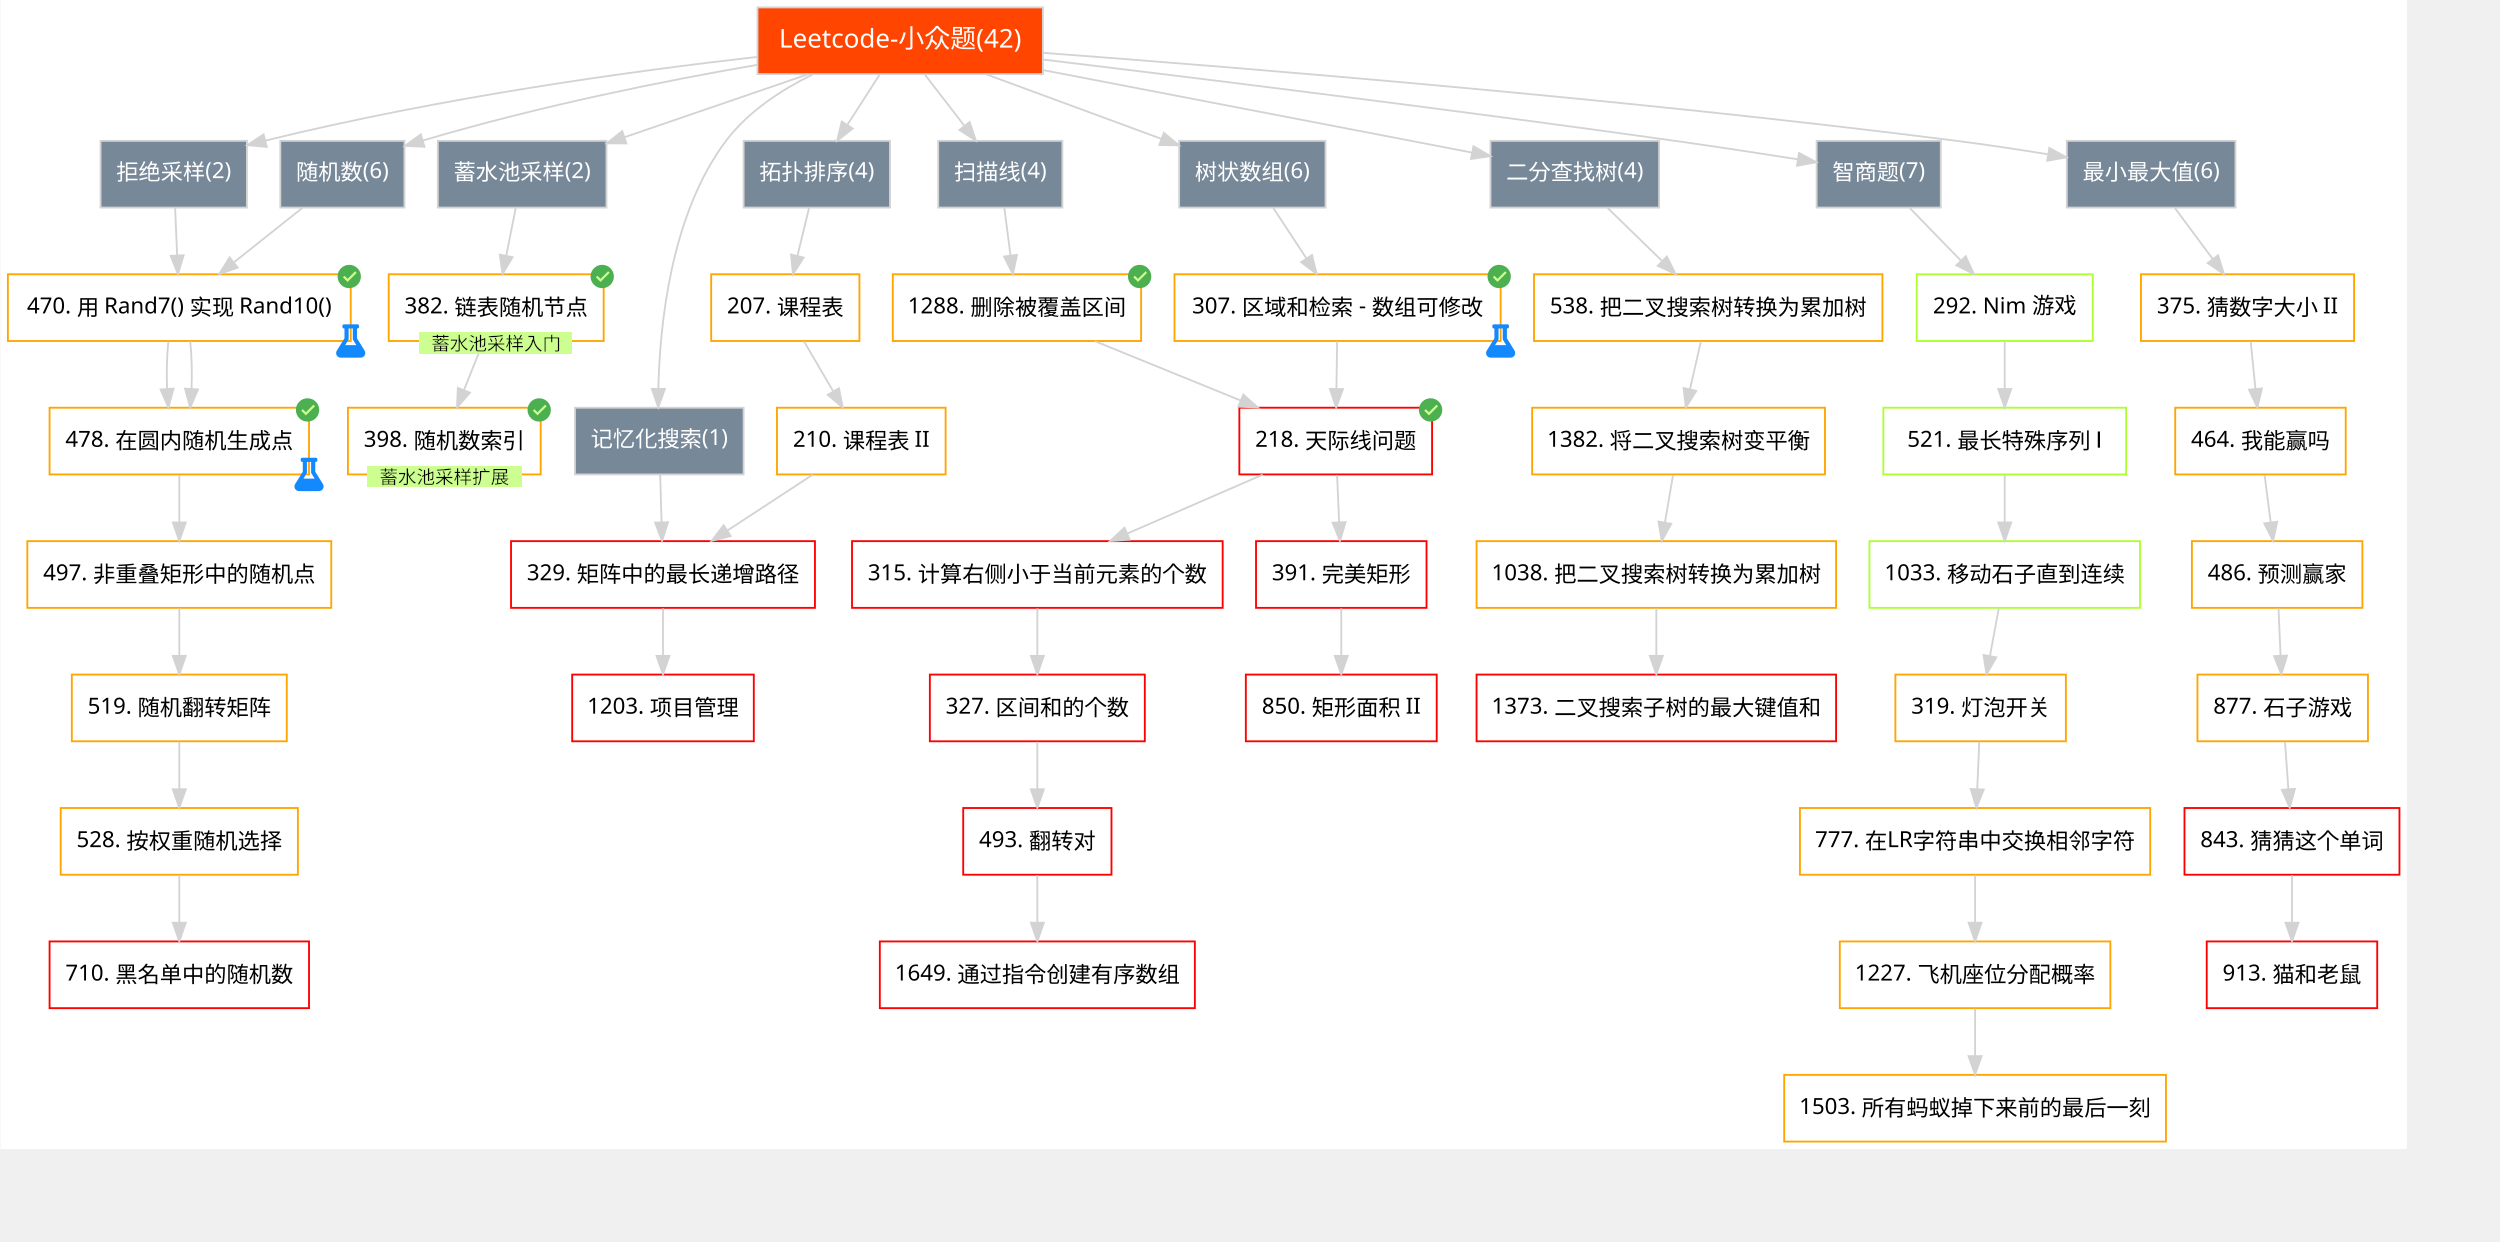
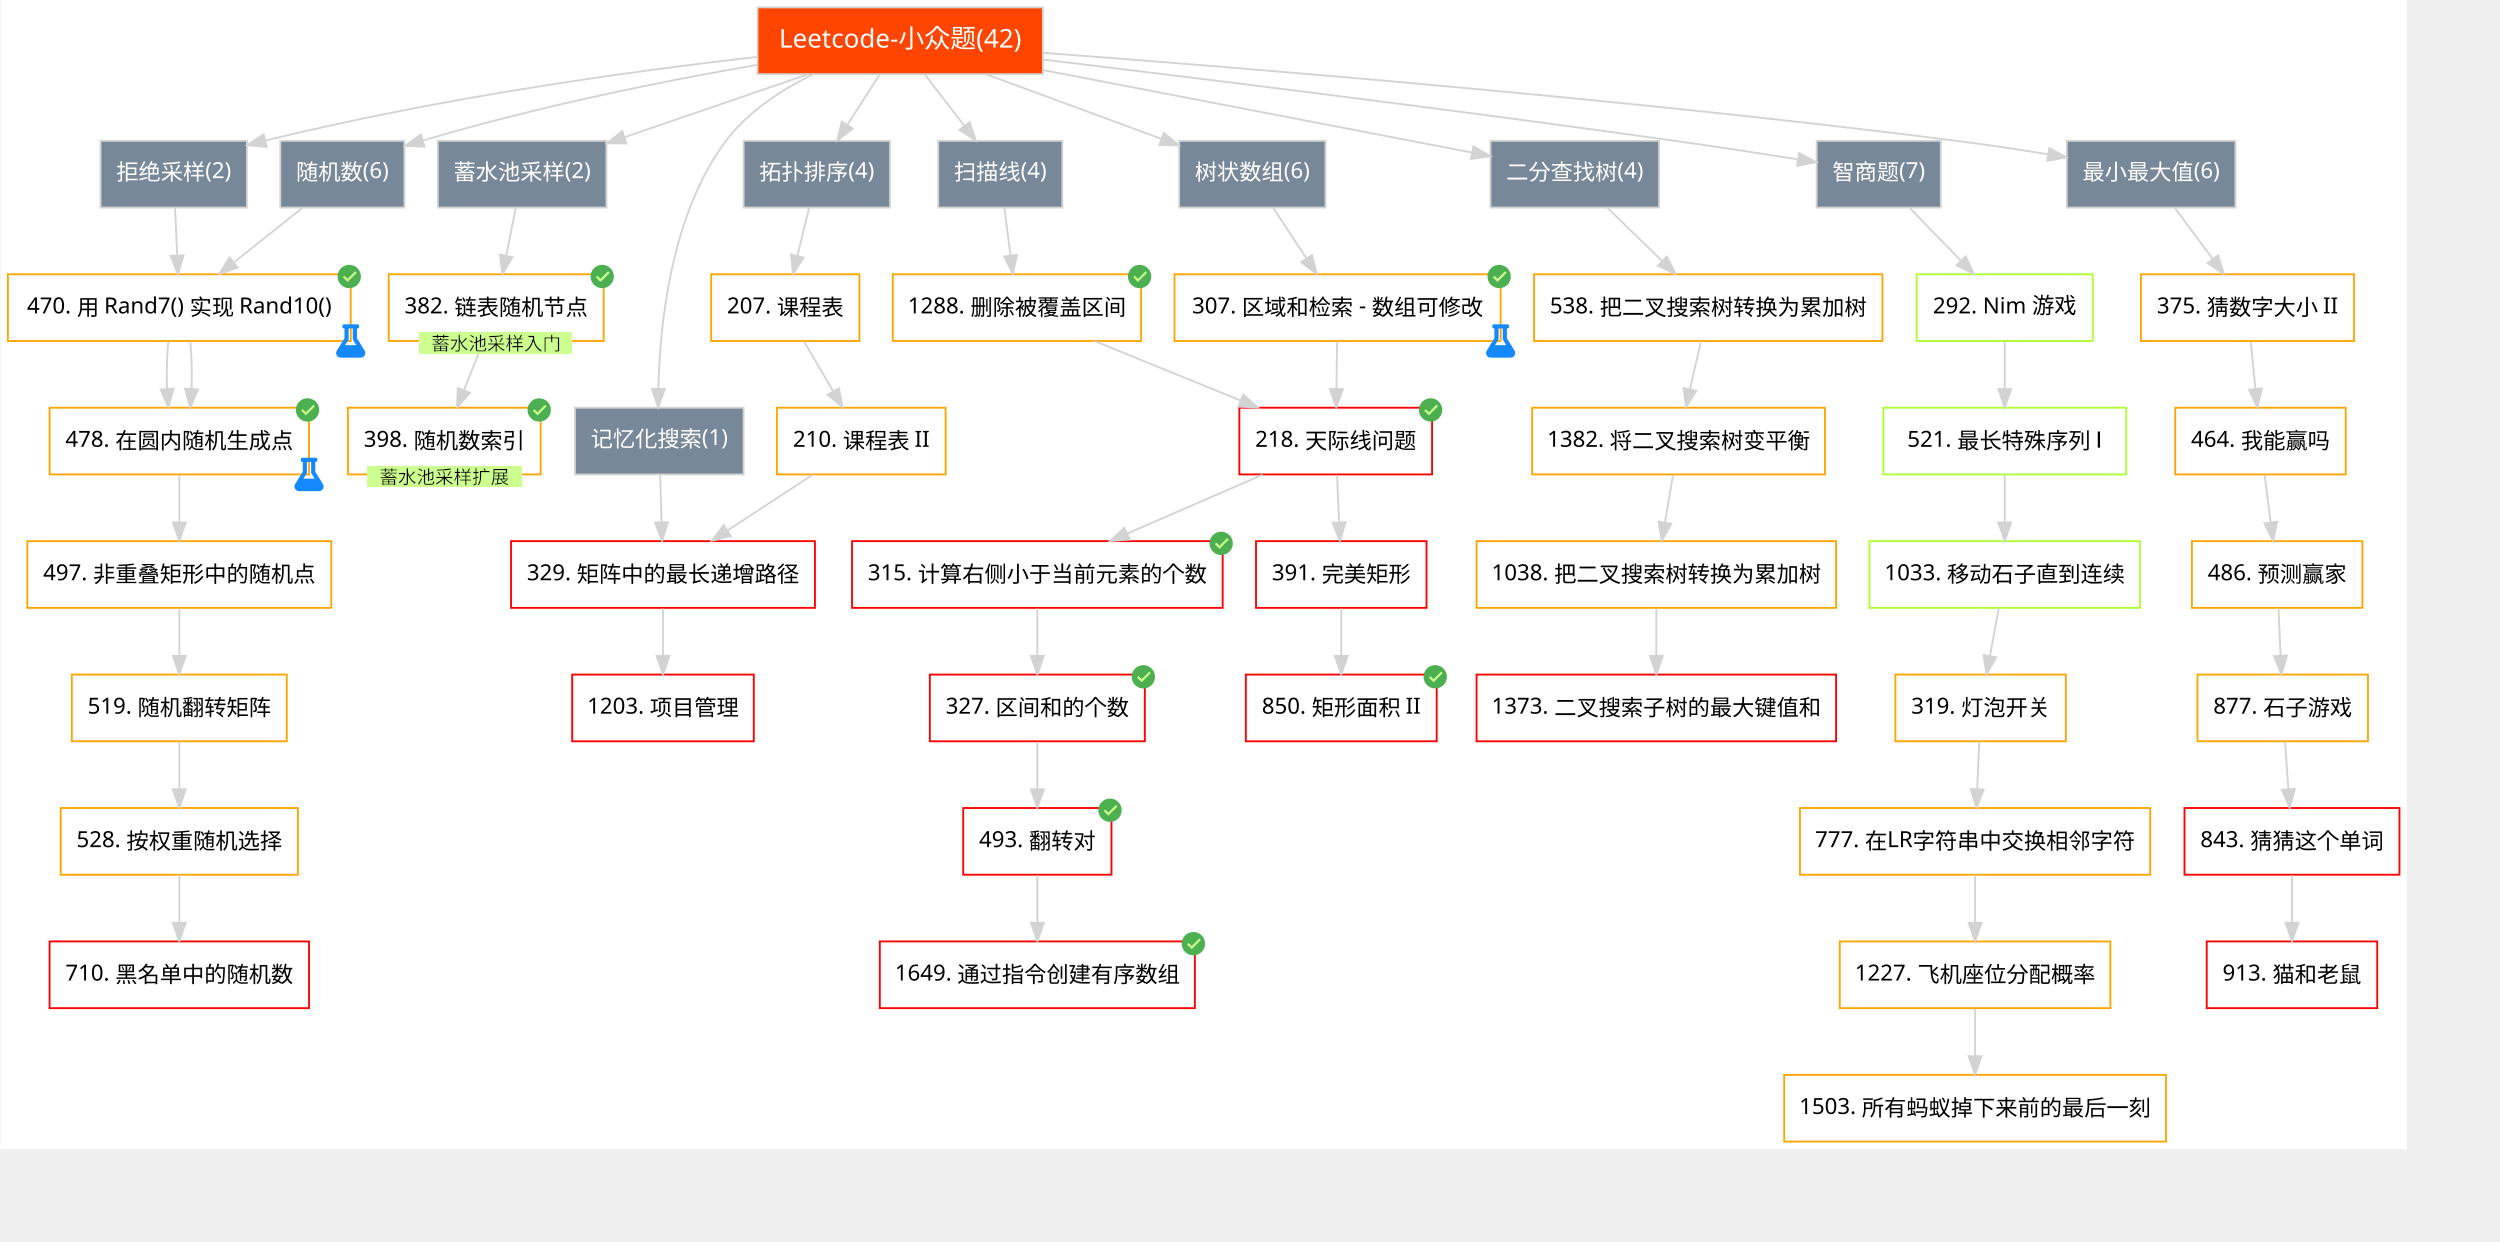
<svg xmlns="http://www.w3.org/2000/svg" xmlns:xlink="http://www.w3.org/1999/xlink" height="670pt" viewBox="0.00 0.00 1348.5 670.0" width="1349pt">
  <g class="graph" id="graph0" transform="scale(1 1) rotate(0) translate(4 616)">
    <polygon fill="white" points="-4,4 -4,-616 1294.5,-616 1294.5,4 -4,4" stroke="transparent" />
    <g class="node" id="node1">
      <g id="a_node1">
        <a target="_parent" xlink:href="https://leetcode-cn.com/tag/" xlink:title="Leetcode-小众题(42)">
          <polygon fill="orangered" points="558.5,-612 404.5,-612 404.5,-576 558.5,-576 558.5,-612" stroke="lightgrey" />
          <text fill="white" font-family="Microsoft YaHei" font-size="14.00" text-anchor="middle" x="481.5" y="-590.3">
      Leetcode-小众题(42)
     </text>
        </a>
      </g>
    </g>
    <g class="node" id="node2">
      <polygon fill="lightslategray" points="129,-540 50,-540 50,-504 129,-504 129,-540" stroke="lightgrey" />
      <text fill="white" font-family="Microsoft YaHei" font-size="12.00" text-anchor="middle" x="89.5" y="-518.9">
    拒绝采样(2)
   </text>
    </g>
    <g class="edge" id="edge1">
      <path d="M404.16,-585.28C336.23,-577.55 234.75,-563.68 138.98,-540.14" fill="none" stroke="lightgrey" />
      <polygon fill="lightgrey" points="139.69,-536.71 129.14,-537.68 137.99,-543.5 139.69,-536.71" stroke="lightgrey" />
    </g>
    <g class="node" id="node5">
      <polygon fill="lightslategray" points="214,-540 147,-540 147,-504 214,-504 214,-540" stroke="lightgrey" />
      <text fill="white" font-family="Microsoft YaHei" font-size="12.00" text-anchor="middle" x="180.5" y="-518.9">
    随机数(6)
   </text>
    </g>
    <g class="edge" id="edge4">
      <path d="M404.37,-581.02C354.82,-572.45 289.09,-559.43 223.85,-540.16" fill="none" stroke="lightgrey" />
      <polygon fill="lightgrey" points="224.82,-536.8 214.24,-537.27 222.81,-543.5 224.82,-536.8" stroke="lightgrey" />
    </g>
    <g class="node" id="node10">
      <polygon fill="lightslategray" points="323,-540 232,-540 232,-504 323,-504 323,-540" stroke="lightgrey" />
      <text fill="white" font-family="Microsoft YaHei" font-size="12.00" text-anchor="middle" x="277.5" y="-518.9">
    蓄水池采样(2)
   </text>
    </g>
    <g class="edge" id="edge11">
      <path d="M431.86,-575.97C401.95,-565.7 363.81,-552.62 332.92,-542.02" fill="none" stroke="lightgrey" />
      <polygon fill="lightgrey" points="333.77,-538.61 323.17,-538.67 331.49,-545.23 333.77,-538.61" stroke="lightgrey" />
    </g>
    <g class="node" id="node13">
      <polygon fill="lightslategray" points="397,-396 306,-396 306,-360 397,-360 397,-396" stroke="lightgrey" />
      <text fill="white" font-family="Microsoft YaHei" font-size="12.00" text-anchor="middle" x="351.5" y="-374.9">
    记忆化搜索(1)
   </text>
    </g>
    <g class="edge" id="edge14">
      <path d="M434.31,-575.85C417.26,-567.47 399.32,-555.72 387.5,-540 357.76,-500.44 351.77,-440.93 351.01,-406.43" fill="none" stroke="lightgrey" />
      <polygon fill="lightgrey" points="354.51,-406.13 350.93,-396.16 347.51,-406.19 354.51,-406.13" stroke="lightgrey" />
    </g>
    <g class="node" id="node15">
      <polygon fill="lightslategray" points="569,-540 502,-540 502,-504 569,-504 569,-540" stroke="lightgrey" />
      <text fill="white" font-family="Microsoft YaHei" font-size="12.00" text-anchor="middle" x="535.5" y="-518.9">
    扫描线(4)
   </text>
    </g>
    <g class="edge" id="edge16">
      <path d="M494.85,-575.7C501.26,-567.39 509.06,-557.28 516.11,-548.14" fill="none" stroke="lightgrey" />
      <polygon fill="lightgrey" points="518.97,-550.16 522.31,-540.1 513.43,-545.88 518.97,-550.16" stroke="lightgrey" />
    </g>
    <g class="node" id="node20">
      <polygon fill="lightslategray" points="476,-540 397,-540 397,-504 476,-504 476,-540" stroke="lightgrey" />
      <text fill="white" font-family="Microsoft YaHei" font-size="12.00" text-anchor="middle" x="436.5" y="-518.9">
    拓扑排序(4)
   </text>
    </g>
    <g class="edge" id="edge21">
      <path d="M470.38,-575.7C465.14,-567.56 458.8,-557.69 453.02,-548.7" fill="none" stroke="lightgrey" />
      <polygon fill="lightgrey" points="455.85,-546.62 447.5,-540.1 449.96,-550.41 455.85,-546.62" stroke="lightgrey" />
    </g>
    <g class="node" id="node24">
      <polygon fill="lightslategray" points="891,-540 800,-540 800,-504 891,-504 891,-540" stroke="lightgrey" />
      <text fill="white" font-family="Microsoft YaHei" font-size="12.00" text-anchor="middle" x="845.5" y="-518.9">
    二分查找树(4)
   </text>
    </g>
    <g class="edge" id="edge26">
      <path d="M558.7,-578.15C628.08,-564.81 728.3,-545.54 790.04,-533.66" fill="none" stroke="lightgrey" />
      <polygon fill="lightgrey" points="790.83,-537.08 799.99,-531.75 789.5,-530.2 790.83,-537.08" stroke="lightgrey" />
    </g>
    <g class="node" id="node29">
      <polygon fill="lightslategray" points="711,-540 632,-540 632,-504 711,-504 711,-540" stroke="lightgrey" />
      <text fill="white" font-family="Microsoft YaHei" font-size="12.00" text-anchor="middle" x="671.5" y="-518.9">
    树状数组(6)
   </text>
    </g>
    <g class="edge" id="edge31">
      <path d="M527.98,-575.88C556.6,-565.33 593.26,-551.82 622.36,-541.1" fill="none" stroke="lightgrey" />
      <polygon fill="lightgrey" points="623.75,-544.32 631.92,-537.58 621.33,-537.75 623.75,-544.32" stroke="lightgrey" />
    </g>
    <g class="node" id="node35">
      <polygon fill="lightslategray" points="1043,-540 976,-540 976,-504 1043,-504 1043,-540" stroke="lightgrey" />
      <text fill="white" font-family="Microsoft YaHei" font-size="12.00" text-anchor="middle" x="1009.5" y="-518.9">
    智商题(7)
   </text>
    </g>
    <g class="edge" id="edge38">
      <path d="M558.62,-583.86C642.57,-573.76 780.7,-556.71 899.5,-540 921.34,-536.93 945.56,-533.22 965.71,-530.05" fill="none" stroke="lightgrey" />
      <polygon fill="lightgrey" points="966.5,-533.47 975.83,-528.45 965.41,-526.55 966.5,-533.47" stroke="lightgrey" />
    </g>
    <g class="node" id="node43">
      <polygon fill="lightslategray" points="1202,-540 1111,-540 1111,-504 1202,-504 1202,-540" stroke="lightgrey" />
      <text fill="white" font-family="Microsoft YaHei" font-size="12.00" text-anchor="middle" x="1156.5" y="-518.9">
    最小最大值(6)
   </text>
    </g>
    <g class="edge" id="edge46">
      <path d="M558.66,-587.49C668.41,-579.28 875.76,-562.37 1051.5,-540 1067.5,-537.96 1084.81,-535.34 1100.67,-532.76" fill="none" stroke="lightgrey" />
      <polygon fill="lightgrey" points="1101.56,-536.16 1110.86,-531.08 1100.42,-529.25 1101.56,-536.16" stroke="lightgrey" />
    </g>
    <g class="node" id="node3">
      <g id="a_node3">
        <a target="_parent" xlink:href="https://leetcode-cn.com/problems/implement-rand10-using-rand7" xlink:title="470. 用 Rand7() 实现 Rand10()">
          <polygon fill="none" points="185,-468 0,-468 0,-432 185,-432 185,-468" stroke="orange" />
          <text font-family="Microsoft YaHei" font-size="12.00" text-anchor="middle" x="92.5" y="-446.9">
      470. 用 Rand7() 实现 Rand10()
     </text>
        </a>
      </g>
      <g transform="translate(177.0, -474.0) scale(0.3)">
        <circle cx="24" cy="24" fill="#4caf50" r="21" />
        <polygon fill="#ccff90" points="34.6,14.6 21,28.2 15.4,22.6 12.6,25.4 21,33.8 37.4,17.4" />
      </g>
      <g transform="translate(176.0, -441.0)">
        <symbol id="flask" viewBox="0 0 448 512">
          <path d="M437.2 403.5L320 215V64h8c13.3 0 24-10.7 24-24V24c0-13.3-10.7-24-24-24H120c-13.3 0-24 10.7-24 24v16c0 13.3 10.7 24 24 24h8v151L10.8 403.5C-18.5 450.6 15.3 512 70.9 512h306.2c55.7 0 89.4-61.5 60.1-108.5zM137.9 320l48.2-77.6c3.7-5.2 5.8-11.6 5.8-18.4V64h64v160c0 6.9 2.2 13.2 5.8 18.4l48.2 77.6h-172z" fill="#1389fd" />
        </symbol>
        <a href="https://github.com/acm-clan/algorithm-stone/blob/main/user/leetcode/470.用-rand-7-实现-rand-10.md">
          <use height="18" href="#flask" width="18" />
        </a>
      </g>
    </g>
    <g class="edge" id="edge2">
      <path d="M90.24,-503.7C90.57,-495.98 90.97,-486.71 91.34,-478.11" fill="none" stroke="lightgrey" />
      <polygon fill="lightgrey" points="94.84,-478.25 91.77,-468.1 87.84,-477.95 94.84,-478.25" stroke="lightgrey" />
    </g>
    <g class="node" id="node4">
      <g id="a_node4">
        <a target="_parent" xlink:href="https://leetcode-cn.com/problems/generate-random-point-in-a-circle" xlink:title="478. 在圆内随机生成点">
          <polygon fill="none" points="162.5,-396 22.5,-396 22.5,-360 162.5,-360 162.5,-396" stroke="orange" />
          <text font-family="Microsoft YaHei" font-size="12.00" text-anchor="middle" x="92.5" y="-374.9">
      478. 在圆内随机生成点
     </text>
        </a>
      </g>
      <g transform="translate(154.5, -402.0) scale(0.3)">
        <circle cx="24" cy="24" fill="#4caf50" r="21" />
        <polygon fill="#ccff90" points="34.6,14.6 21,28.2 15.4,22.6 12.6,25.4 21,33.8 37.4,17.4" />
      </g>
      <g transform="translate(153.5, -369.0)">
        <symbol id="flask" viewBox="0 0 448 512">
          <path d="M437.2 403.5L320 215V64h8c13.3 0 24-10.7 24-24V24c0-13.3-10.7-24-24-24H120c-13.3 0-24 10.7-24 24v16c0 13.3 10.7 24 24 24h8v151L10.8 403.5C-18.5 450.6 15.3 512 70.9 512h306.2c55.7 0 89.4-61.5 60.1-108.5zM137.9 320l48.2-77.6c3.7-5.2 5.8-11.6 5.8-18.4V64h64v160c0 6.9 2.2 13.2 5.8 18.4l48.2 77.6h-172z" fill="#1389fd" />
        </symbol>
        <a href="https://github.com/acm-clan/algorithm-stone/blob/main/user/leetcode/478.在圆内随机生成点.md">
          <use height="18" href="#flask" width="18" />
        </a>
      </g>
    </g>
    <g class="edge" id="edge3">
      <path d="M86.58,-431.7C85.79,-423.98 85.56,-414.71 85.9,-406.11" fill="none" stroke="lightgrey" />
      <polygon fill="lightgrey" points="89.4,-406.32 86.6,-396.1 82.42,-405.84 89.4,-406.32" stroke="lightgrey" />
    </g>
    <g class="edge" id="edge6">
      <path d="M98.42,-431.7C99.21,-423.98 99.44,-414.71 99.1,-406.11" fill="none" stroke="lightgrey" />
      <polygon fill="lightgrey" points="102.58,-405.84 98.4,-396.1 95.6,-406.32 102.58,-405.84" stroke="lightgrey" />
    </g>
    <g class="node" id="node6">
      <g id="a_node6">
        <a target="_parent" xlink:href="https://leetcode-cn.com/problems/random-point-in-non-overlapping-rectangles" xlink:title="497. 非重叠矩形中的随机点">
          <polygon fill="none" points="174.5,-324 10.5,-324 10.5,-288 174.5,-288 174.5,-324" stroke="orange" />
          <text font-family="Microsoft YaHei" font-size="12.00" text-anchor="middle" x="92.5" y="-302.9">
      497. 非重叠矩形中的随机点
     </text>
        </a>
      </g>
    </g>
    <g class="edge" id="edge7">
      <path d="M92.5,-359.7C92.5,-351.98 92.5,-342.71 92.5,-334.11" fill="none" stroke="lightgrey" />
      <polygon fill="lightgrey" points="96,-334.1 92.5,-324.1 89,-334.1 96,-334.1" stroke="lightgrey" />
    </g>
    <g class="edge" id="edge5">
      <path d="M158.75,-503.7C147.66,-494.88 134.03,-484.03 122.01,-474.47" fill="none" stroke="lightgrey" />
      <polygon fill="lightgrey" points="124.01,-471.59 114,-468.1 119.65,-477.07 124.01,-471.59" stroke="lightgrey" />
    </g>
    <g class="node" id="node7">
      <g id="a_node7">
        <a target="_parent" xlink:href="https://leetcode-cn.com/problems/random-flip-matrix" xlink:title="519. 随机翻转矩阵">
          <polygon fill="none" points="150.5,-252 34.5,-252 34.5,-216 150.5,-216 150.5,-252" stroke="orange" />
          <text font-family="Microsoft YaHei" font-size="12.00" text-anchor="middle" x="92.5" y="-230.9">
      519. 随机翻转矩阵
     </text>
        </a>
      </g>
    </g>
    <g class="edge" id="edge8">
      <path d="M92.5,-287.7C92.5,-279.98 92.5,-270.71 92.5,-262.11" fill="none" stroke="lightgrey" />
      <polygon fill="lightgrey" points="96,-262.1 92.5,-252.1 89,-262.1 96,-262.1" stroke="lightgrey" />
    </g>
    <g class="node" id="node8">
      <g id="a_node8">
        <a target="_parent" xlink:href="https://leetcode-cn.com/problems/random-pick-with-weight" xlink:title="528. 按权重随机选择">
          <polygon fill="none" points="156.5,-180 28.5,-180 28.5,-144 156.5,-144 156.5,-180" stroke="orange" />
          <text font-family="Microsoft YaHei" font-size="12.00" text-anchor="middle" x="92.5" y="-158.9">
      528. 按权重随机选择
     </text>
        </a>
      </g>
    </g>
    <g class="edge" id="edge9">
      <path d="M92.5,-215.7C92.5,-207.98 92.5,-198.71 92.5,-190.11" fill="none" stroke="lightgrey" />
      <polygon fill="lightgrey" points="96,-190.1 92.5,-180.1 89,-190.1 96,-190.1" stroke="lightgrey" />
    </g>
    <g class="node" id="node9">
      <g id="a_node9">
        <a target="_parent" xlink:href="https://leetcode-cn.com/problems/random-pick-with-blacklist" xlink:title="710. 黑名单中的随机数">
          <polygon fill="none" points="162.5,-108 22.5,-108 22.5,-72 162.5,-72 162.5,-108" stroke="red" />
          <text font-family="Microsoft YaHei" font-size="12.00" text-anchor="middle" x="92.5" y="-86.9">
      710. 黑名单中的随机数
     </text>
        </a>
      </g>
    </g>
    <g class="edge" id="edge10">
      <path d="M92.5,-143.7C92.5,-135.98 92.5,-126.71 92.5,-118.11" fill="none" stroke="lightgrey" />
      <polygon fill="lightgrey" points="96,-118.1 92.5,-108.1 89,-118.1 96,-118.1" stroke="lightgrey" />
    </g>
    <g class="node" id="node11">
      <g id="a_node11">
        <a target="_parent" xlink:href="https://leetcode-cn.com/problems/linked-list-random-node" xlink:title="382. 链表随机节点">
          <polygon fill="none" points="321.5,-468 205.5,-468 205.5,-432 321.5,-432 321.5,-468" stroke="orange" />
          <text font-family="Microsoft YaHei" font-size="12.00" text-anchor="middle" x="263.5" y="-446.9">
      382. 链表随机节点
     </text>
        </a>
      </g>
      <g transform="translate(313.5, -474.0) scale(0.3)">
        <circle cx="24" cy="24" fill="#4caf50" r="21" />
        <polygon fill="#ccff90" points="34.6,14.6 21,28.2 15.4,22.6 12.6,25.4 21,33.8 37.4,17.4" />
      </g>
    </g>
    <g class="edge" id="edge12">
      <path d="M274.04,-503.7C272.5,-495.98 270.64,-486.71 268.92,-478.11" fill="none" stroke="lightgrey" />
      <polygon fill="lightgrey" points="272.31,-477.22 266.92,-468.1 265.45,-478.6 272.31,-477.22" stroke="lightgrey" />
    </g>
    <g class="node" id="node12">
      <g id="a_node12">
        <a target="_parent" xlink:href="https://leetcode-cn.com/problems/random-pick-index" xlink:title="398. 随机数索引">
          <polygon fill="none" points="287.5,-396 183.5,-396 183.5,-360 287.5,-360 287.5,-396" stroke="orange" />
          <text font-family="Microsoft YaHei" font-size="12.00" text-anchor="middle" x="235.5" y="-374.9">
      398. 随机数索引
     </text>
        </a>
      </g>
      <g transform="translate(279.5, -402.0) scale(0.3)">
        <circle cx="24" cy="24" fill="#4caf50" r="21" />
        <polygon fill="#ccff90" points="34.6,14.6 21,28.2 15.4,22.6 12.6,25.4 21,33.8 37.4,17.4" />
      </g>
    </g>
    <g class="edge" id="edge13">
      <path d="M256.58,-431.7C253.43,-423.81 249.62,-414.3 246.12,-405.55" fill="none" stroke="lightgrey" />
      <polygon fill="lightgrey" points="249.31,-404.09 242.34,-396.1 242.81,-406.69 249.31,-404.09" stroke="lightgrey" />
    </g>
    <g class="node" id="node14">
      <g id="a_node14">
        <a target="_parent" xlink:href="https://leetcode-cn.com/problems/longest-increasing-path-in-a-matrix" xlink:title="329. 矩阵中的最长递增路径">
          <polygon fill="none" points="435.5,-324 271.5,-324 271.5,-288 435.5,-288 435.5,-324" stroke="red" />
          <text font-family="Microsoft YaHei" font-size="12.00" text-anchor="middle" x="353.5" y="-302.9">
      329. 矩阵中的最长递增路径
     </text>
        </a>
      </g>
    </g>
    <g class="edge" id="edge15">
      <path d="M351.99,-359.7C352.21,-351.98 352.48,-342.71 352.73,-334.11" fill="none" stroke="lightgrey" />
      <polygon fill="lightgrey" points="356.22,-334.2 353.01,-324.1 349.23,-334 356.22,-334.2" stroke="lightgrey" />
    </g>
    <g class="node" id="node23">
      <g id="a_node23">
        <a target="_parent" xlink:href="https://leetcode-cn.com/problems/sort-items-by-groups-respecting-dependencies" xlink:title="1203. 项目管理">
          <polygon fill="none" points="402.5,-252 304.5,-252 304.5,-216 402.5,-216 402.5,-252" stroke="red" />
          <text font-family="Microsoft YaHei" font-size="12.00" text-anchor="middle" x="353.5" y="-230.9">
      1203. 项目管理
     </text>
        </a>
      </g>
    </g>
    <g class="edge" id="edge25">
      <path d="M353.5,-287.7C353.5,-279.98 353.5,-270.71 353.5,-262.11" fill="none" stroke="lightgrey" />
      <polygon fill="lightgrey" points="357,-262.1 353.5,-252.1 350,-262.1 357,-262.1" stroke="lightgrey" />
    </g>
    <g class="node" id="node16">
      <g id="a_node16">
        <a target="_parent" xlink:href="https://leetcode-cn.com/problems/remove-covered-intervals" xlink:title="1288. 删除被覆盖区间">
          <polygon fill="none" points="611.5,-468 477.5,-468 477.5,-432 611.5,-432 611.5,-468" stroke="orange" />
          <text font-family="Microsoft YaHei" font-size="12.00" text-anchor="middle" x="544.5" y="-446.9">
      1288. 删除被覆盖区间
     </text>
        </a>
      </g>
      <g transform="translate(603.5, -474.0) scale(0.3)">
        <circle cx="24" cy="24" fill="#4caf50" r="21" />
        <polygon fill="#ccff90" points="34.6,14.6 21,28.2 15.4,22.6 12.6,25.4 21,33.8 37.4,17.4" />
      </g>
    </g>
    <g class="edge" id="edge17">
      <path d="M537.72,-503.7C538.72,-495.98 539.91,-486.71 541.01,-478.11" fill="none" stroke="lightgrey" />
      <polygon fill="lightgrey" points="544.5,-478.47 542.3,-468.1 537.55,-477.58 544.5,-478.47" stroke="lightgrey" />
    </g>
    <g class="node" id="node17">
      <g id="a_node17">
        <a target="_parent" xlink:href="https://leetcode-cn.com/problems/the-skyline-problem" xlink:title="218. 天际线问题">
          <polygon fill="none" points="768.5,-396 664.5,-396 664.5,-360 768.5,-360 768.5,-396" stroke="red" />
          <text font-family="Microsoft YaHei" font-size="12.00" text-anchor="middle" x="716.5" y="-374.9">
      218. 天际线问题
     </text>
        </a>
      </g>
      <g transform="translate(760.5, -402.0) scale(0.3)">
        <circle cx="24" cy="24" fill="#4caf50" r="21" />
        <polygon fill="#ccff90" points="34.6,14.6 21,28.2 15.4,22.6 12.6,25.4 21,33.8 37.4,17.4" />
      </g>
    </g>
    <g class="edge" id="edge18">
      <path d="M586.58,-431.88C610.3,-422.22 640.12,-410.09 665.2,-399.88" fill="none" stroke="lightgrey" />
      <polygon fill="lightgrey" points="666.62,-403.08 674.56,-396.07 663.98,-396.6 666.62,-403.08" stroke="lightgrey" />
    </g>
    <g class="node" id="node18">
      <g id="a_node18">
        <a target="_parent" xlink:href="https://leetcode-cn.com/problems/perfect-rectangle" xlink:title="391. 完美矩形">
          <polygon fill="none" points="765.5,-324 673.5,-324 673.5,-288 765.5,-288 765.5,-324" stroke="red" />
          <text font-family="Microsoft YaHei" font-size="12.00" text-anchor="middle" x="719.5" y="-302.9">
      391. 完美矩形
     </text>
        </a>
      </g>
    </g>
    <g class="edge" id="edge19">
      <path d="M717.24,-359.7C717.57,-351.98 717.97,-342.71 718.34,-334.11" fill="none" stroke="lightgrey" />
      <polygon fill="lightgrey" points="721.84,-334.25 718.77,-324.1 714.84,-333.95 721.84,-334.25" stroke="lightgrey" />
    </g>
    <g class="node" id="node31">
      <g id="a_node31">
        <a target="_parent" xlink:href="https://leetcode-cn.com/problems/count-of-smaller-numbers-after-self" xlink:title="315. 计算右侧小于当前元素的个数">
          <polygon fill="none" points="655.5,-324 455.5,-324 455.5,-288 655.5,-288 655.5,-324" stroke="red" />
          <text font-family="Microsoft YaHei" font-size="12.00" text-anchor="middle" x="555.5" y="-302.9">
      315. 计算右侧小于当前元素的个数
     </text>
        </a>
      </g>
+       <g transform="translate(647.5, -330.0) scale(0.3)">
+         <circle cx="24" cy="24" fill="#4caf50" r="21" />
+         <polygon fill="#ccff90" points="34.6,14.6 21,28.2 15.4,22.6 12.6,25.4 21,33.8 37.4,17.4" />
+       </g>
    </g>
    <g class="edge" id="edge34">
      <path d="M677.11,-359.88C655.11,-350.31 627.49,-338.3 604.14,-328.15" fill="none" stroke="lightgrey" />
      <polygon fill="lightgrey" points="605.32,-324.85 594.76,-324.07 602.53,-331.27 605.32,-324.85" stroke="lightgrey" />
    </g>
    <g class="node" id="node19">
      <g id="a_node19">
        <a target="_parent" xlink:href="https://leetcode-cn.com/problems/rectangle-area-ii" xlink:title="850. 矩形面积 II">
          <polygon fill="none" points="771,-252 668,-252 668,-216 771,-216 771,-252" stroke="red" />
          <text font-family="Microsoft YaHei" font-size="12.00" text-anchor="middle" x="719.5" y="-230.9">
      850. 矩形面积 II
     </text>
        </a>
      </g>
+       <g transform="translate(763.0, -258.0) scale(0.3)">
+         <circle cx="24" cy="24" fill="#4caf50" r="21" />
+         <polygon fill="#ccff90" points="34.6,14.6 21,28.2 15.4,22.6 12.6,25.4 21,33.8 37.4,17.4" />
+       </g>
    </g>
    <g class="edge" id="edge20">
      <path d="M719.5,-287.7C719.5,-279.98 719.5,-270.71 719.5,-262.11" fill="none" stroke="lightgrey" />
      <polygon fill="lightgrey" points="723,-262.1 719.5,-252.1 716,-262.1 723,-262.1" stroke="lightgrey" />
    </g>
    <g class="node" id="node21">
      <g id="a_node21">
        <a target="_parent" xlink:href="https://leetcode-cn.com/problems/course-schedule" xlink:title="207. 课程表">
          <polygon fill="none" points="459.5,-468 379.5,-468 379.5,-432 459.5,-432 459.5,-468" stroke="orange" />
          <text font-family="Microsoft YaHei" font-size="12.00" text-anchor="middle" x="419.5" y="-446.9">
      207. 课程表
     </text>
        </a>
      </g>
    </g>
    <g class="edge" id="edge22">
      <path d="M432.3,-503.7C430.4,-495.9 428.12,-486.51 426.02,-477.83" fill="none" stroke="lightgrey" />
      <polygon fill="lightgrey" points="429.42,-477 423.65,-468.1 422.61,-478.65 429.42,-477" stroke="lightgrey" />
    </g>
    <g class="node" id="node22">
      <g id="a_node22">
        <a target="_parent" xlink:href="https://leetcode-cn.com/problems/course-schedule-ii" xlink:title="210. 课程表 II">
          <polygon fill="none" points="506,-396 415,-396 415,-360 506,-360 506,-396" stroke="orange" />
          <text font-family="Microsoft YaHei" font-size="12.00" text-anchor="middle" x="460.5" y="-374.9">
      210. 课程表 II
     </text>
        </a>
      </g>
    </g>
    <g class="edge" id="edge23">
      <path d="M429.63,-431.7C434.35,-423.64 440.06,-413.89 445.28,-404.98" fill="none" stroke="lightgrey" />
      <polygon fill="lightgrey" points="448.45,-406.5 450.48,-396.1 442.41,-402.96 448.45,-406.5" stroke="lightgrey" />
    </g>
    <g class="edge" id="edge24">
      <path d="M434.32,-359.88C420.46,-350.81 403.26,-339.55 388.29,-329.76" fill="none" stroke="lightgrey" />
      <polygon fill="lightgrey" points="390.06,-326.74 379.78,-324.19 386.23,-332.59 390.06,-326.74" stroke="lightgrey" />
    </g>
    <g class="node" id="node25">
      <g id="a_node25">
        <a target="_parent" xlink:href="https://leetcode-cn.com/problems/convert-bst-to-greater-tree" xlink:title="538. 把二叉搜索树转换为累加树">
          <polygon fill="none" points="1011.5,-468 823.5,-468 823.5,-432 1011.5,-432 1011.5,-468" stroke="orange" />
          <text font-family="Microsoft YaHei" font-size="12.00" text-anchor="middle" x="917.5" y="-446.9">
      538. 把二叉搜索树转换为累加树
     </text>
        </a>
      </g>
    </g>
    <g class="edge" id="edge27">
      <path d="M863.3,-503.7C872.1,-495.14 882.88,-484.66 892.5,-475.3" fill="none" stroke="lightgrey" />
      <polygon fill="lightgrey" points="895.18,-477.58 899.91,-468.1 890.3,-472.57 895.18,-477.58" stroke="lightgrey" />
    </g>
    <g class="node" id="node26">
      <g id="a_node26">
        <a target="_parent" xlink:href="https://leetcode-cn.com/problems/balance-a-binary-search-tree" xlink:title="1382. 将二叉搜索树变平衡">
          <polygon fill="none" points="980.5,-396 822.5,-396 822.5,-360 980.5,-360 980.5,-396" stroke="orange" />
          <text font-family="Microsoft YaHei" font-size="12.00" text-anchor="middle" x="901.5" y="-374.9">
      1382. 将二叉搜索树变平衡
     </text>
        </a>
      </g>
    </g>
    <g class="edge" id="edge28">
      <path d="M913.54,-431.7C911.78,-423.98 909.66,-414.71 907.7,-406.11" fill="none" stroke="lightgrey" />
      <polygon fill="lightgrey" points="911.05,-405.07 905.41,-396.1 904.23,-406.63 911.05,-405.07" stroke="lightgrey" />
    </g>
    <g class="node" id="node27">
      <g id="a_node27">
        <a target="_parent" xlink:href="https://leetcode-cn.com/problems/binary-search-tree-to-greater-sum-tree" xlink:title="1038. 把二叉搜索树转换为累加树">
          <polygon fill="none" points="986.5,-324 792.5,-324 792.5,-288 986.5,-288 986.5,-324" stroke="orange" />
          <text font-family="Microsoft YaHei" font-size="12.00" text-anchor="middle" x="889.5" y="-302.9">
      1038. 把二叉搜索树转换为累加树
     </text>
        </a>
      </g>
    </g>
    <g class="edge" id="edge29">
      <path d="M898.53,-359.7C897.21,-351.98 895.62,-342.71 894.15,-334.11" fill="none" stroke="lightgrey" />
      <polygon fill="lightgrey" points="897.57,-333.37 892.43,-324.1 890.67,-334.55 897.57,-333.37" stroke="lightgrey" />
    </g>
    <g class="node" id="node28">
      <g id="a_node28">
        <a target="_parent" xlink:href="https://leetcode-cn.com/problems/maximum-sum-bst-in-binary-tree" xlink:title="1373. 二叉搜索子树的最大键值和">
          <polygon fill="none" points="986.5,-252 792.5,-252 792.5,-216 986.5,-216 986.5,-252" stroke="red" />
          <text font-family="Microsoft YaHei" font-size="12.00" text-anchor="middle" x="889.5" y="-230.9">
      1373. 二叉搜索子树的最大键值和
     </text>
        </a>
      </g>
    </g>
    <g class="edge" id="edge30">
      <path d="M889.5,-287.7C889.5,-279.98 889.5,-270.71 889.5,-262.11" fill="none" stroke="lightgrey" />
      <polygon fill="lightgrey" points="893,-262.1 889.5,-252.1 886,-262.1 893,-262.1" stroke="lightgrey" />
    </g>
    <g class="node" id="node30">
      <g id="a_node30">
        <a target="_parent" xlink:href="https://leetcode-cn.com/problems/range-sum-query-mutable" xlink:title="307. 区域和检索 - 数组可修改">
          <polygon fill="none" points="805.5,-468 629.5,-468 629.5,-432 805.5,-432 805.5,-468" stroke="orange" />
          <text font-family="Microsoft YaHei" font-size="12.00" text-anchor="middle" x="717.5" y="-446.9">
      307. 区域和检索 - 数组可修改
     </text>
        </a>
      </g>
      <g transform="translate(797.5, -474.0) scale(0.3)">
        <circle cx="24" cy="24" fill="#4caf50" r="21" />
        <polygon fill="#ccff90" points="34.6,14.6 21,28.2 15.4,22.6 12.6,25.4 21,33.8 37.4,17.4" />
      </g>
      <g transform="translate(796.5, -441.0)">
        <symbol id="flask" viewBox="0 0 448 512">
          <path d="M437.2 403.5L320 215V64h8c13.3 0 24-10.7 24-24V24c0-13.3-10.7-24-24-24H120c-13.3 0-24 10.7-24 24v16c0 13.3 10.7 24 24 24h8v151L10.8 403.5C-18.5 450.6 15.3 512 70.9 512h306.2c55.7 0 89.4-61.5 60.1-108.5zM137.9 320l48.2-77.6c3.7-5.2 5.8-11.6 5.8-18.4V64h64v160c0 6.9 2.2 13.2 5.8 18.4l48.2 77.6h-172z" fill="#1389fd" />
        </symbol>
        <a href="https://github.com/acm-clan/algorithm-stone/blob/main/user/leetcode/307.区域和检索-数组可修改.md">
          <use height="18" href="#flask" width="18" />
        </a>
      </g>
    </g>
    <g class="edge" id="edge32">
      <path d="M682.87,-503.7C688.22,-495.56 694.7,-485.69 700.61,-476.7" fill="none" stroke="lightgrey" />
      <polygon fill="lightgrey" points="703.69,-478.38 706.26,-468.1 697.84,-474.54 703.69,-478.38" stroke="lightgrey" />
    </g>
    <g class="edge" id="edge33">
      <path d="M717.25,-431.7C717.14,-423.98 717.01,-414.71 716.89,-406.11" fill="none" stroke="lightgrey" />
      <polygon fill="lightgrey" points="720.39,-406.05 716.74,-396.1 713.39,-406.15 720.39,-406.05" stroke="lightgrey" />
    </g>
    <g class="node" id="node32">
      <g id="a_node32">
        <a target="_parent" xlink:href="https://leetcode-cn.com/problems/count-of-range-sum" xlink:title="327. 区间和的个数">
          <polygon fill="none" points="613.5,-252 497.5,-252 497.5,-216 613.5,-216 613.5,-252" stroke="red" />
          <text font-family="Microsoft YaHei" font-size="12.00" text-anchor="middle" x="555.5" y="-230.9">
      327. 区间和的个数
     </text>
        </a>
      </g>
+       <g transform="translate(605.5, -258.0) scale(0.3)">
+         <circle cx="24" cy="24" fill="#4caf50" r="21" />
+         <polygon fill="#ccff90" points="34.6,14.6 21,28.2 15.4,22.6 12.6,25.4 21,33.8 37.4,17.4" />
+       </g>
    </g>
    <g class="edge" id="edge35">
      <path d="M555.5,-287.7C555.5,-279.98 555.5,-270.71 555.5,-262.11" fill="none" stroke="lightgrey" />
      <polygon fill="lightgrey" points="559,-262.1 555.5,-252.1 552,-262.1 559,-262.1" stroke="lightgrey" />
    </g>
    <g class="node" id="node33">
      <g id="a_node33">
        <a target="_parent" xlink:href="https://leetcode-cn.com/problems/reverse-pairs" xlink:title="493. 翻转对">
          <polygon fill="none" points="595.5,-180 515.5,-180 515.5,-144 595.5,-144 595.5,-180" stroke="red" />
          <text font-family="Microsoft YaHei" font-size="12.00" text-anchor="middle" x="555.5" y="-158.9">
      493. 翻转对
     </text>
        </a>
      </g>
+       <g transform="translate(587.5, -186.0) scale(0.3)">
+         <circle cx="24" cy="24" fill="#4caf50" r="21" />
+         <polygon fill="#ccff90" points="34.6,14.6 21,28.2 15.4,22.6 12.6,25.4 21,33.8 37.4,17.4" />
+       </g>
    </g>
    <g class="edge" id="edge36">
      <path d="M555.5,-215.7C555.5,-207.98 555.5,-198.71 555.5,-190.11" fill="none" stroke="lightgrey" />
      <polygon fill="lightgrey" points="559,-190.1 555.5,-180.1 552,-190.1 559,-190.1" stroke="lightgrey" />
    </g>
    <g class="node" id="node34">
      <g id="a_node34">
        <a target="_parent" xlink:href="https://leetcode-cn.com/problems/create-sorted-array-through-instructions" xlink:title="1649. 通过指令创建有序数组">
          <polygon fill="none" points="640.5,-108 470.5,-108 470.5,-72 640.5,-72 640.5,-108" stroke="red" />
          <text font-family="Microsoft YaHei" font-size="12.00" text-anchor="middle" x="555.5" y="-86.9">
      1649. 通过指令创建有序数组
     </text>
        </a>
+       </g>
+       <g transform="translate(632.5, -114.0) scale(0.3)">
+         <circle cx="24" cy="24" fill="#4caf50" r="21" />
+         <polygon fill="#ccff90" points="34.6,14.6 21,28.2 15.4,22.6 12.6,25.4 21,33.8 37.4,17.4" />
      </g>
    </g>
    <g class="edge" id="edge37">
      <path d="M555.5,-143.7C555.5,-135.98 555.5,-126.71 555.5,-118.11" fill="none" stroke="lightgrey" />
      <polygon fill="lightgrey" points="559,-118.1 555.5,-108.1 552,-118.1 559,-118.1" stroke="lightgrey" />
    </g>
    <g class="node" id="node36">
      <g id="a_node36">
        <a target="_parent" xlink:href="https://leetcode-cn.com/problems/nim-game" xlink:title="292. Nim 游戏">
          <polygon fill="none" points="1125,-468 1030,-468 1030,-432 1125,-432 1125,-468" stroke="greenyellow" />
          <text font-family="Microsoft YaHei" font-size="12.00" text-anchor="middle" x="1077.5" y="-446.9">
      292. Nim 游戏
     </text>
        </a>
      </g>
    </g>
    <g class="edge" id="edge39">
      <path d="M1026.31,-503.7C1034.63,-495.14 1044.81,-484.66 1053.89,-475.3" fill="none" stroke="lightgrey" />
      <polygon fill="lightgrey" points="1056.43,-477.72 1060.88,-468.1 1051.41,-472.84 1056.43,-477.72" stroke="lightgrey" />
    </g>
    <g class="node" id="node37">
      <g id="a_node37">
        <a target="_parent" xlink:href="https://leetcode-cn.com/problems/longest-uncommon-subsequence-i" xlink:title="521. 最长特殊序列 Ⅰ">
          <polygon fill="none" points="1143,-396 1012,-396 1012,-360 1143,-360 1143,-396" stroke="greenyellow" />
          <text font-family="Microsoft YaHei" font-size="12.00" text-anchor="middle" x="1077.5" y="-374.9">
      521. 最长特殊序列 Ⅰ
     </text>
        </a>
      </g>
    </g>
    <g class="edge" id="edge40">
      <path d="M1077.5,-431.7C1077.5,-423.98 1077.5,-414.71 1077.5,-406.11" fill="none" stroke="lightgrey" />
      <polygon fill="lightgrey" points="1081,-406.1 1077.5,-396.1 1074,-406.1 1081,-406.1" stroke="lightgrey" />
    </g>
    <g class="node" id="node38">
      <g id="a_node38">
        <a target="_parent" xlink:href="https://leetcode-cn.com/problems/moving-stones-until-consecutive" xlink:title="1033. 移动石子直到连续">
          <polygon fill="none" points="1150.5,-324 1004.5,-324 1004.5,-288 1150.5,-288 1150.5,-324" stroke="greenyellow" />
          <text font-family="Microsoft YaHei" font-size="12.00" text-anchor="middle" x="1077.5" y="-302.9">
      1033. 移动石子直到连续
     </text>
        </a>
      </g>
    </g>
    <g class="edge" id="edge41">
      <path d="M1077.5,-359.7C1077.5,-351.98 1077.5,-342.71 1077.5,-334.11" fill="none" stroke="lightgrey" />
      <polygon fill="lightgrey" points="1081,-334.1 1077.5,-324.1 1074,-334.1 1081,-334.1" stroke="lightgrey" />
    </g>
    <g class="node" id="node39">
      <g id="a_node39">
        <a target="_parent" xlink:href="https://leetcode-cn.com/problems/bulb-switcher" xlink:title="319. 灯泡开关">
          <polygon fill="none" points="1110.5,-252 1018.5,-252 1018.5,-216 1110.5,-216 1110.5,-252" stroke="orange" />
          <text font-family="Microsoft YaHei" font-size="12.00" text-anchor="middle" x="1064.5" y="-230.9">
      319. 灯泡开关
     </text>
        </a>
      </g>
    </g>
    <g class="edge" id="edge42">
      <path d="M1074.29,-287.7C1072.85,-279.98 1071.13,-270.71 1069.54,-262.11" fill="none" stroke="lightgrey" />
      <polygon fill="lightgrey" points="1072.94,-261.3 1067.68,-252.1 1066.06,-262.58 1072.94,-261.3" stroke="lightgrey" />
    </g>
    <g class="node" id="node40">
      <g id="a_node40">
        <a target="_parent" xlink:href="https://leetcode-cn.com/problems/swap-adjacent-in-lr-string" xlink:title="777. 在LR字符串中交换相邻字符">
          <polygon fill="none" points="1156,-180 967,-180 967,-144 1156,-144 1156,-180" stroke="orange" />
          <text font-family="Microsoft YaHei" font-size="12.00" text-anchor="middle" x="1061.5" y="-158.9">
      777. 在LR字符串中交换相邻字符
     </text>
        </a>
      </g>
    </g>
    <g class="edge" id="edge43">
      <path d="M1063.76,-215.7C1063.43,-207.98 1063.03,-198.71 1062.66,-190.11" fill="none" stroke="lightgrey" />
      <polygon fill="lightgrey" points="1066.16,-189.95 1062.23,-180.1 1059.16,-190.25 1066.16,-189.95" stroke="lightgrey" />
    </g>
    <g class="node" id="node41">
      <g id="a_node41">
        <a target="_parent" xlink:href="https://leetcode-cn.com/problems/airplane-seat-assignment-probability" xlink:title="1227. 飞机座位分配概率">
          <polygon fill="none" points="1134.5,-108 988.5,-108 988.5,-72 1134.5,-72 1134.5,-108" stroke="orange" />
          <text font-family="Microsoft YaHei" font-size="12.00" text-anchor="middle" x="1061.5" y="-86.9">
      1227. 飞机座位分配概率
     </text>
        </a>
      </g>
    </g>
    <g class="edge" id="edge44">
      <path d="M1061.5,-143.7C1061.5,-135.98 1061.5,-126.71 1061.5,-118.11" fill="none" stroke="lightgrey" />
      <polygon fill="lightgrey" points="1065,-118.1 1061.5,-108.1 1058,-118.1 1065,-118.1" stroke="lightgrey" />
    </g>
    <g class="node" id="node42">
      <g id="a_node42">
        <a target="_parent" xlink:href="https://leetcode-cn.com/problems/last-moment-before-all-ants-fall-out-of-a-plank" xlink:title="1503. 所有蚂蚁掉下来前的最后一刻">
          <polygon fill="none" points="1164.5,-36 958.5,-36 958.5,0 1164.5,0 1164.5,-36" stroke="orange" />
          <text font-family="Microsoft YaHei" font-size="12.00" text-anchor="middle" x="1061.5" y="-14.9">
      1503. 所有蚂蚁掉下来前的最后一刻
     </text>
        </a>
      </g>
    </g>
    <g class="edge" id="edge45">
      <path d="M1061.5,-71.7C1061.5,-63.98 1061.5,-54.71 1061.5,-46.11" fill="none" stroke="lightgrey" />
      <polygon fill="lightgrey" points="1065,-46.1 1061.5,-36.1 1058,-46.1 1065,-46.1" stroke="lightgrey" />
    </g>
    <g class="node" id="node44">
      <g id="a_node44">
        <a target="_parent" xlink:href="https://leetcode-cn.com/problems/guess-number-higher-or-lower-ii" xlink:title="375. 猜数字大小 II">
          <polygon fill="none" points="1266,-468 1151,-468 1151,-432 1266,-432 1266,-468" stroke="orange" />
          <text font-family="Microsoft YaHei" font-size="12.00" text-anchor="middle" x="1208.5" y="-446.9">
      375. 猜数字大小 II
     </text>
        </a>
      </g>
    </g>
    <g class="edge" id="edge47">
      <path d="M1169.35,-503.7C1175.53,-495.39 1183.04,-485.28 1189.82,-476.14" fill="none" stroke="lightgrey" />
      <polygon fill="lightgrey" points="1192.64,-478.22 1195.79,-468.1 1187.02,-474.04 1192.64,-478.22" stroke="lightgrey" />
    </g>
    <g class="node" id="node45">
      <g id="a_node45">
        <a target="_parent" xlink:href="https://leetcode-cn.com/problems/can-i-win" xlink:title="464. 我能赢吗">
          <polygon fill="none" points="1261.5,-396 1169.5,-396 1169.5,-360 1261.5,-360 1261.5,-396" stroke="orange" />
          <text font-family="Microsoft YaHei" font-size="12.00" text-anchor="middle" x="1215.5" y="-374.9">
      464. 我能赢吗
     </text>
        </a>
      </g>
    </g>
    <g class="edge" id="edge48">
      <path d="M1210.23,-431.7C1211,-423.98 1211.93,-414.71 1212.79,-406.11" fill="none" stroke="lightgrey" />
      <polygon fill="lightgrey" points="1216.28,-406.4 1213.79,-396.1 1209.31,-405.71 1216.28,-406.4" stroke="lightgrey" />
    </g>
    <g class="node" id="node46">
      <g id="a_node46">
        <a target="_parent" xlink:href="https://leetcode-cn.com/problems/predict-the-winner" xlink:title="486. 预测赢家">
          <polygon fill="none" points="1270.5,-324 1178.5,-324 1178.5,-288 1270.5,-288 1270.5,-324" stroke="orange" />
          <text font-family="Microsoft YaHei" font-size="12.00" text-anchor="middle" x="1224.5" y="-302.9">
      486. 预测赢家
     </text>
        </a>
      </g>
    </g>
    <g class="edge" id="edge49">
      <path d="M1217.72,-359.7C1218.72,-351.98 1219.91,-342.71 1221.01,-334.11" fill="none" stroke="lightgrey" />
      <polygon fill="lightgrey" points="1224.5,-334.47 1222.3,-324.1 1217.55,-333.58 1224.5,-334.47" stroke="lightgrey" />
    </g>
    <g class="node" id="node47">
      <g id="a_node47">
        <a target="_parent" xlink:href="https://leetcode-cn.com/problems/stone-game" xlink:title="877. 石子游戏">
          <polygon fill="none" points="1273.5,-252 1181.5,-252 1181.5,-216 1273.5,-216 1273.5,-252" stroke="orange" />
          <text font-family="Microsoft YaHei" font-size="12.00" text-anchor="middle" x="1227.5" y="-230.9">
      877. 石子游戏
     </text>
        </a>
      </g>
    </g>
    <g class="edge" id="edge50">
      <path d="M1225.24,-287.7C1225.57,-279.98 1225.97,-270.71 1226.34,-262.11" fill="none" stroke="lightgrey" />
      <polygon fill="lightgrey" points="1229.84,-262.25 1226.77,-252.1 1222.84,-261.95 1229.84,-262.25" stroke="lightgrey" />
    </g>
    <g class="node" id="node48">
      <g id="a_node48">
        <a target="_parent" xlink:href="https://leetcode-cn.com/problems/guess-the-word" xlink:title="843. 猜猜这个单词">
          <polygon fill="none" points="1290.5,-180 1174.5,-180 1174.5,-144 1290.5,-144 1290.5,-180" stroke="red" />
          <text font-family="Microsoft YaHei" font-size="12.00" text-anchor="middle" x="1232.5" y="-158.9">
      843. 猜猜这个单词
     </text>
        </a>
      </g>
    </g>
    <g class="edge" id="edge51">
      <path d="M1228.74,-215.7C1229.29,-207.98 1229.95,-198.71 1230.56,-190.11" fill="none" stroke="lightgrey" />
      <polygon fill="lightgrey" points="1234.06,-190.33 1231.28,-180.1 1227.07,-189.83 1234.06,-190.33" stroke="lightgrey" />
    </g>
    <g class="node" id="node49">
      <g id="a_node49">
        <a target="_parent" xlink:href="https://leetcode-cn.com/problems/cat-and-mouse" xlink:title="913. 猫和老鼠">
          <polygon fill="none" points="1278.5,-108 1186.5,-108 1186.5,-72 1278.5,-72 1278.5,-108" stroke="red" />
          <text font-family="Microsoft YaHei" font-size="12.00" text-anchor="middle" x="1232.5" y="-86.9">
      913. 猫和老鼠
     </text>
        </a>
      </g>
    </g>
    <g class="edge" id="edge52">
      <path d="M1232.5,-143.7C1232.5,-135.98 1232.5,-126.71 1232.5,-118.11" fill="none" stroke="lightgrey" />
      <polygon fill="lightgrey" points="1236,-118.1 1232.5,-108.1 1229,-118.1 1236,-118.1" stroke="lightgrey" />
    </g>
    <g class="key">
      <defs>
        <filter height="1.2" id="solid" width="1.2" x="-0.1" y="-0.1">
          <feFlood flood-color="#ccff90" result="bg" />
          <feMerge>
            <feMergeNode in="bg" />
            <feMergeNode in="SourceGraphic" />
          </feMerge>
        </filter>
      </defs>
      <text filter="url(#solid)" font-family="Microsoft YaHei" font-size="10.00" text-anchor="middle" x="263.5" y="-427.0">
    蓄水池采样入门
   </text>
    </g>
    <g class="key">
      <defs>
        <filter height="1.2" id="solid" width="1.2" x="-0.1" y="-0.1">
          <feFlood flood-color="#ccff90" result="bg" />
          <feMerge>
            <feMergeNode in="bg" />
            <feMergeNode in="SourceGraphic" />
          </feMerge>
        </filter>
      </defs>
      <text filter="url(#solid)" font-family="Microsoft YaHei" font-size="10.00" text-anchor="middle" x="235.5" y="-355.0">
    蓄水池采样扩展
   </text>
    </g>
  </g>
</svg>
